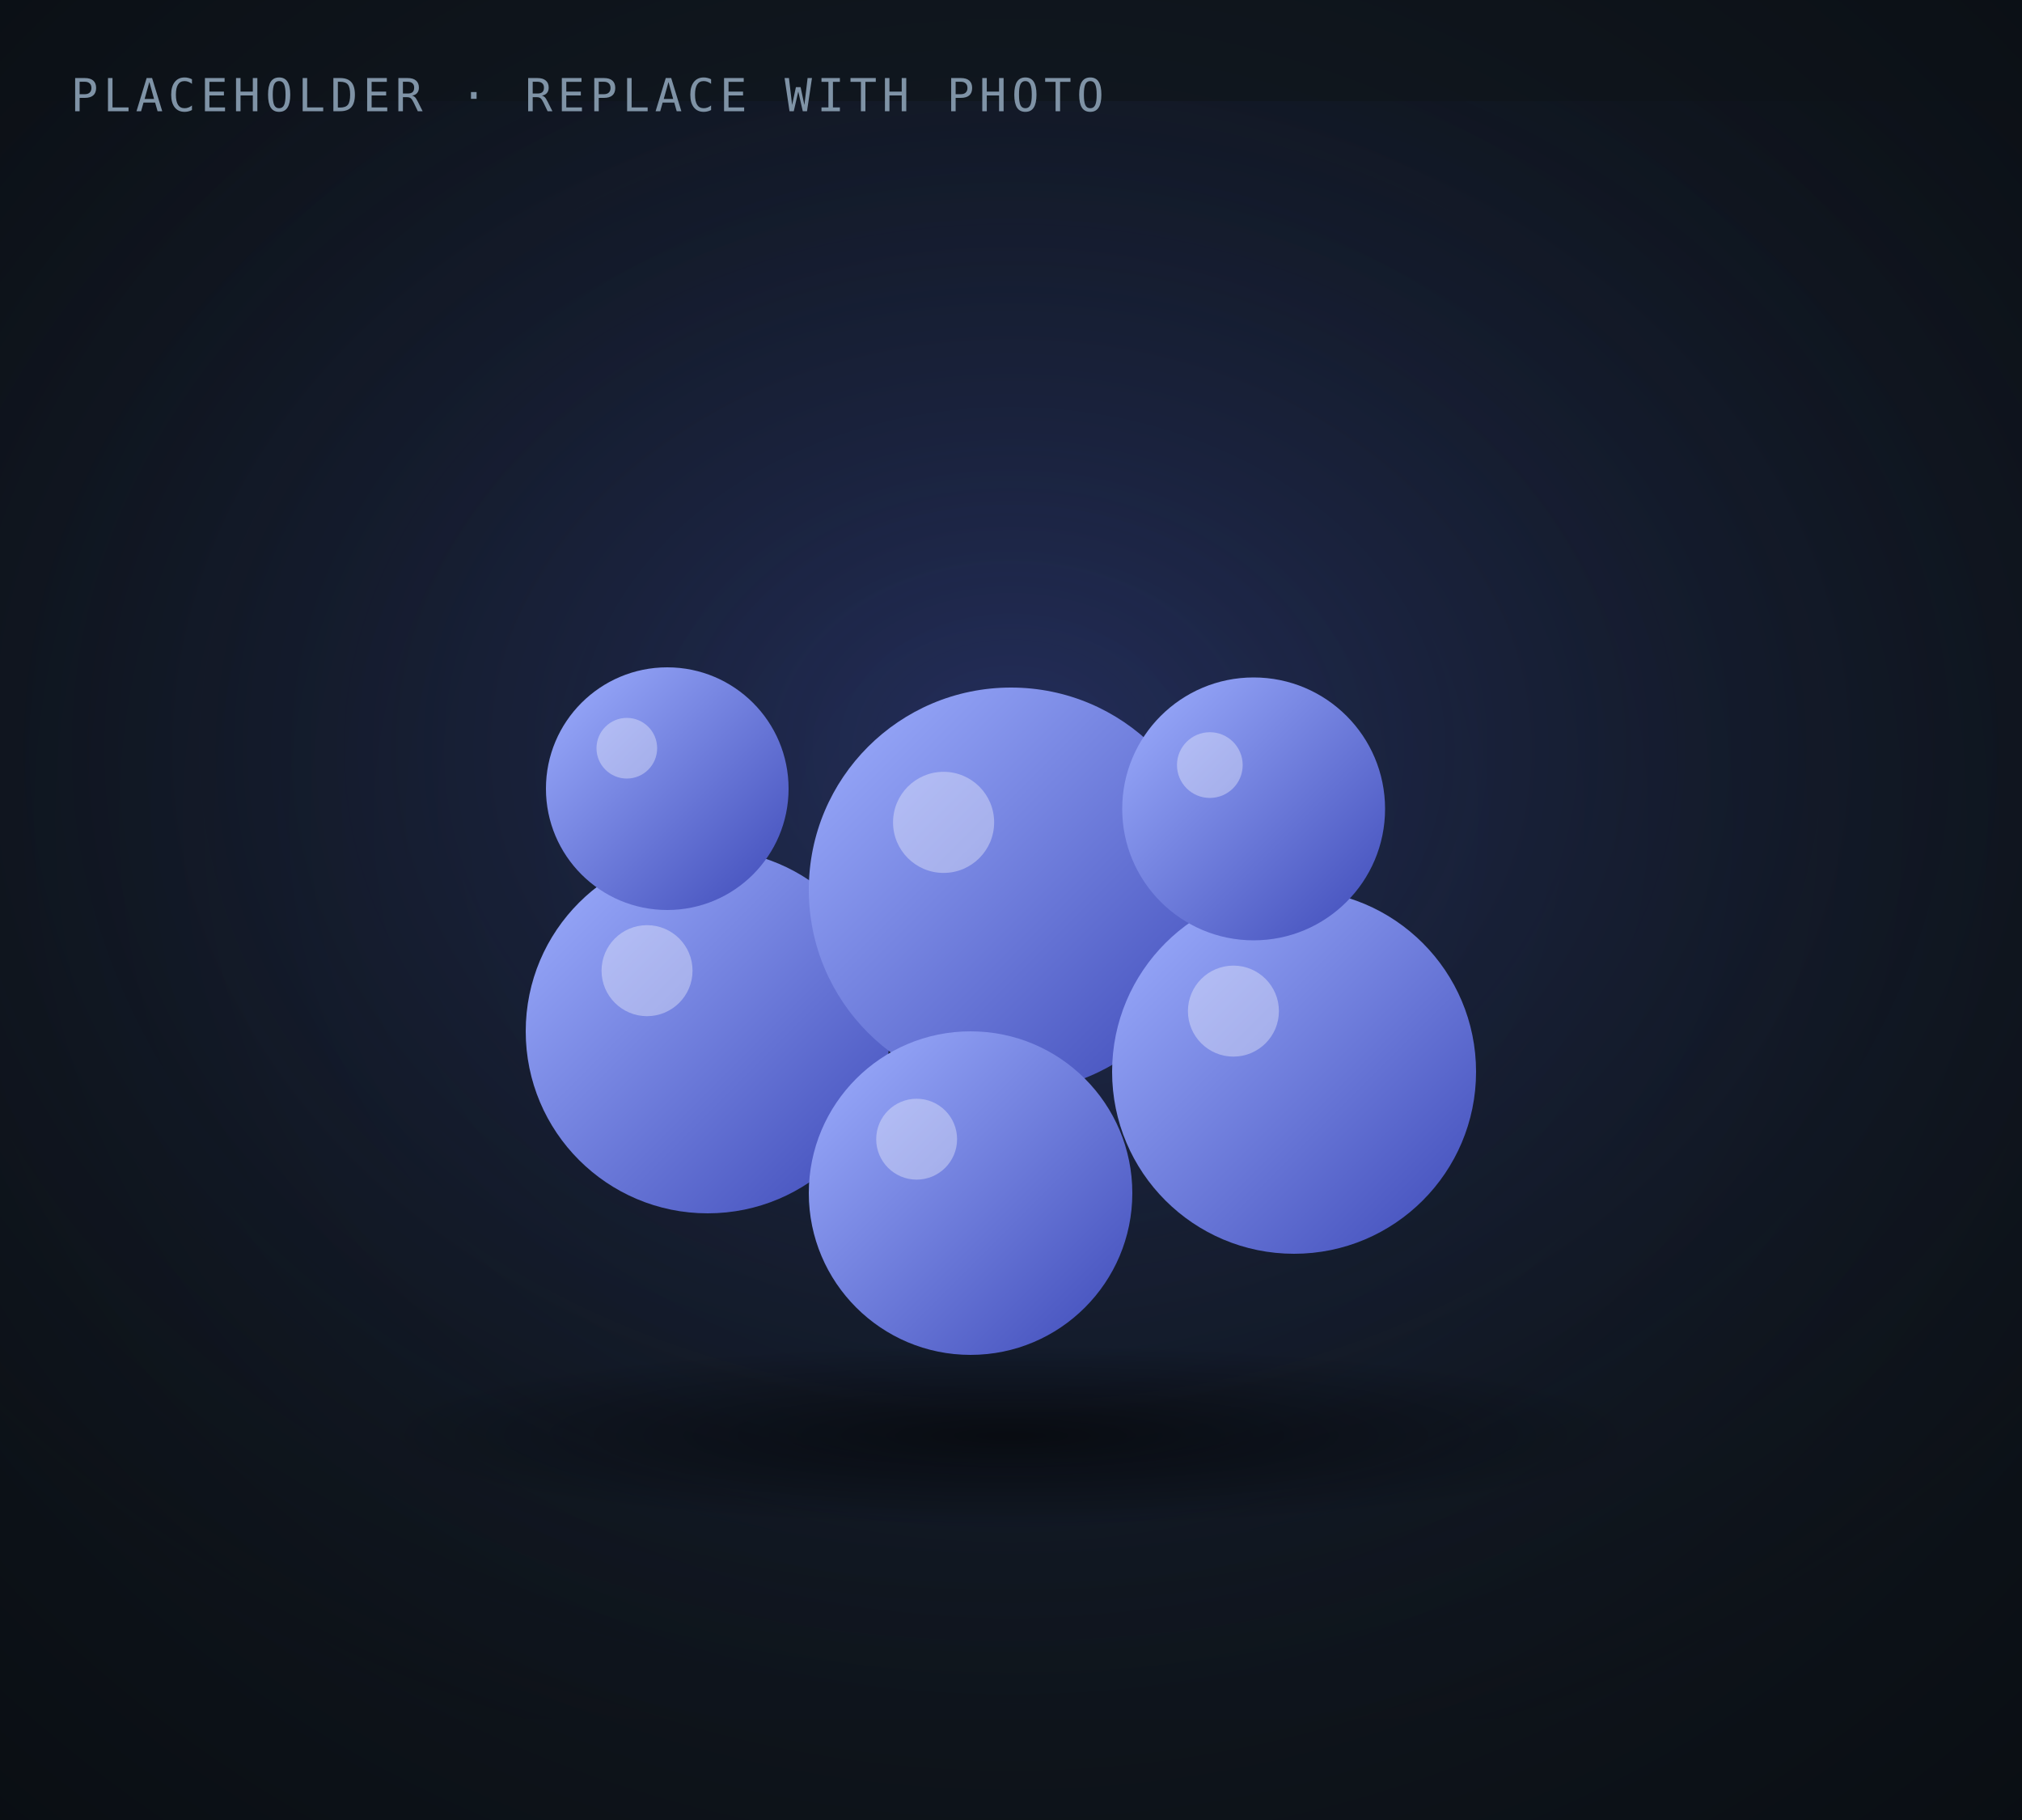
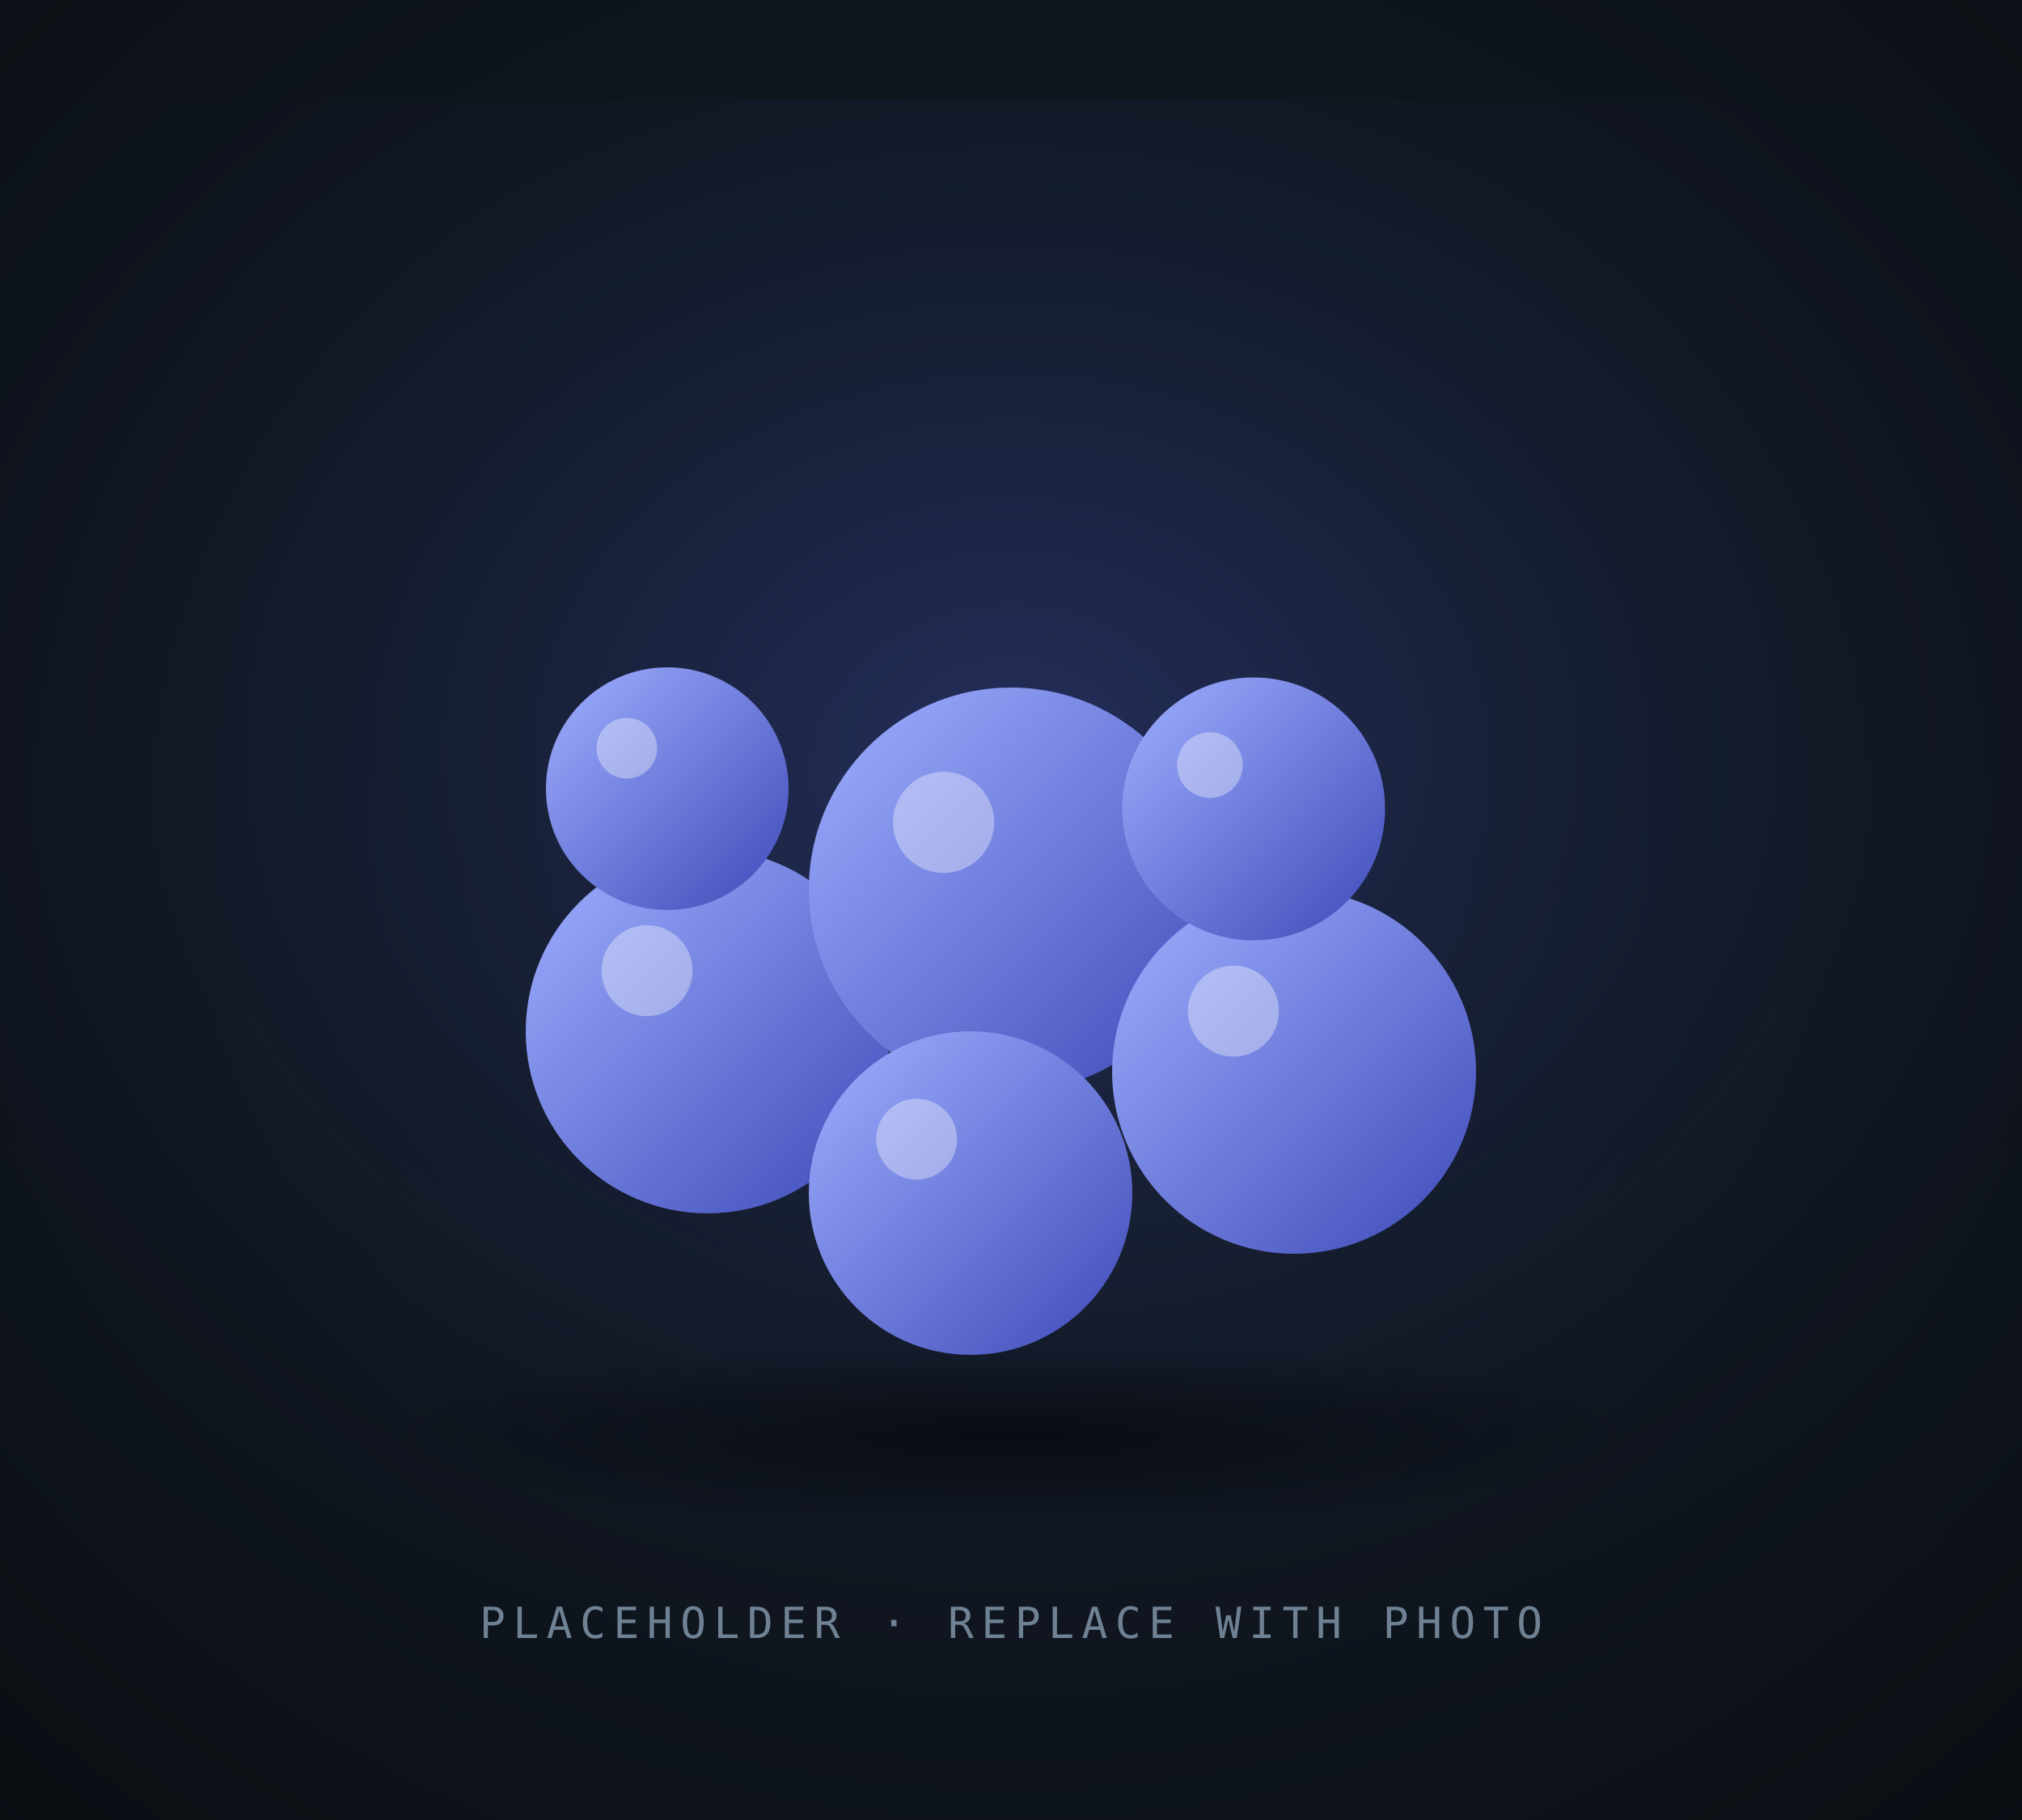
<svg xmlns="http://www.w3.org/2000/svg" viewBox="0 0 800 720" width="800" height="720">
  <defs>
    <radialGradient id="bg-blueberries" cx="50%" cy="45%" r="75%">
      <stop offset="0%" stop-color="#16202b" />
      <stop offset="100%" stop-color="#0a0e13" />
    </radialGradient>
  </defs>
  <rect width="800" height="720" fill="url(#bg-blueberries)" />
  <svg x="0" y="40" width="800" height="640" viewBox="0 0 200 160" class="" aria-hidden="true">
    <defs>
      <radialGradient id="gberries3e4ab8bg" cx="50%" cy="40%" r="70%">
        <stop offset="0%" stop-color="#3e4ab8" stop-opacity="0.35" />
        <stop offset="100%" stop-color="#0a0d12" stop-opacity="0" />
      </radialGradient>
      <linearGradient id="gberries3e4ab8" x1="0" y1="0" x2="1" y2="1">
        <stop offset="0%" stop-color="#9fb0ff" />
        <stop offset="100%" stop-color="#3e4ab8" />
      </linearGradient>
      <radialGradient id="gberries3e4ab8sh" cx="50%" cy="50%" r="50%">
        <stop offset="0%" stop-color="#000" stop-opacity="0.55" />
        <stop offset="100%" stop-color="#000" stop-opacity="0" />
      </radialGradient>
    </defs>
    <rect width="200" height="160" fill="url(#gberries3e4ab8bg)" />
    <ellipse cx="100" cy="132" rx="62" ry="9" fill="url(#gberries3e4ab8sh)" />
    <g>
      <g>
        <circle cx="70" cy="92" r="18" fill="url(#gberries3e4ab8)" />
        <circle cx="64" cy="86" r="4.5" fill="#fff" opacity="0.35" />
      </g>
      <g>
        <circle cx="100" cy="78" r="20" fill="url(#gberries3e4ab8)" />
        <circle cx="93.333" cy="71.333" r="5" fill="#fff" opacity="0.35" />
      </g>
      <g>
        <circle cx="128" cy="96" r="18" fill="url(#gberries3e4ab8)" />
        <circle cx="122" cy="90" r="4.5" fill="#fff" opacity="0.35" />
      </g>
      <g>
        <circle cx="96" cy="108" r="16" fill="url(#gberries3e4ab8)" />
        <circle cx="90.667" cy="102.667" r="4" fill="#fff" opacity="0.35" />
      </g>
      <g>
        <circle cx="124" cy="70" r="13" fill="url(#gberries3e4ab8)" />
        <circle cx="119.667" cy="65.667" r="3.25" fill="#fff" opacity="0.35" />
      </g>
      <g>
        <circle cx="66" cy="68" r="12" fill="url(#gberries3e4ab8)" />
        <circle cx="62" cy="64" r="3" fill="#fff" opacity="0.35" />
      </g>
    </g>
  </svg>
-   <text x="28" y="44" font-family="ui-monospace, Menlo, monospace" font-size="18" letter-spacing="2" fill="#7f93a6">PLACEHOLDER · REPLACE WITH PHOTO</text>
+   <text x="400" y="648" text-anchor="middle" font-family="ui-monospace, Menlo, monospace" font-size="17" letter-spacing="3" fill="#6f8294">PLACEHOLDER · REPLACE WITH PHOTO</text>
</svg>
